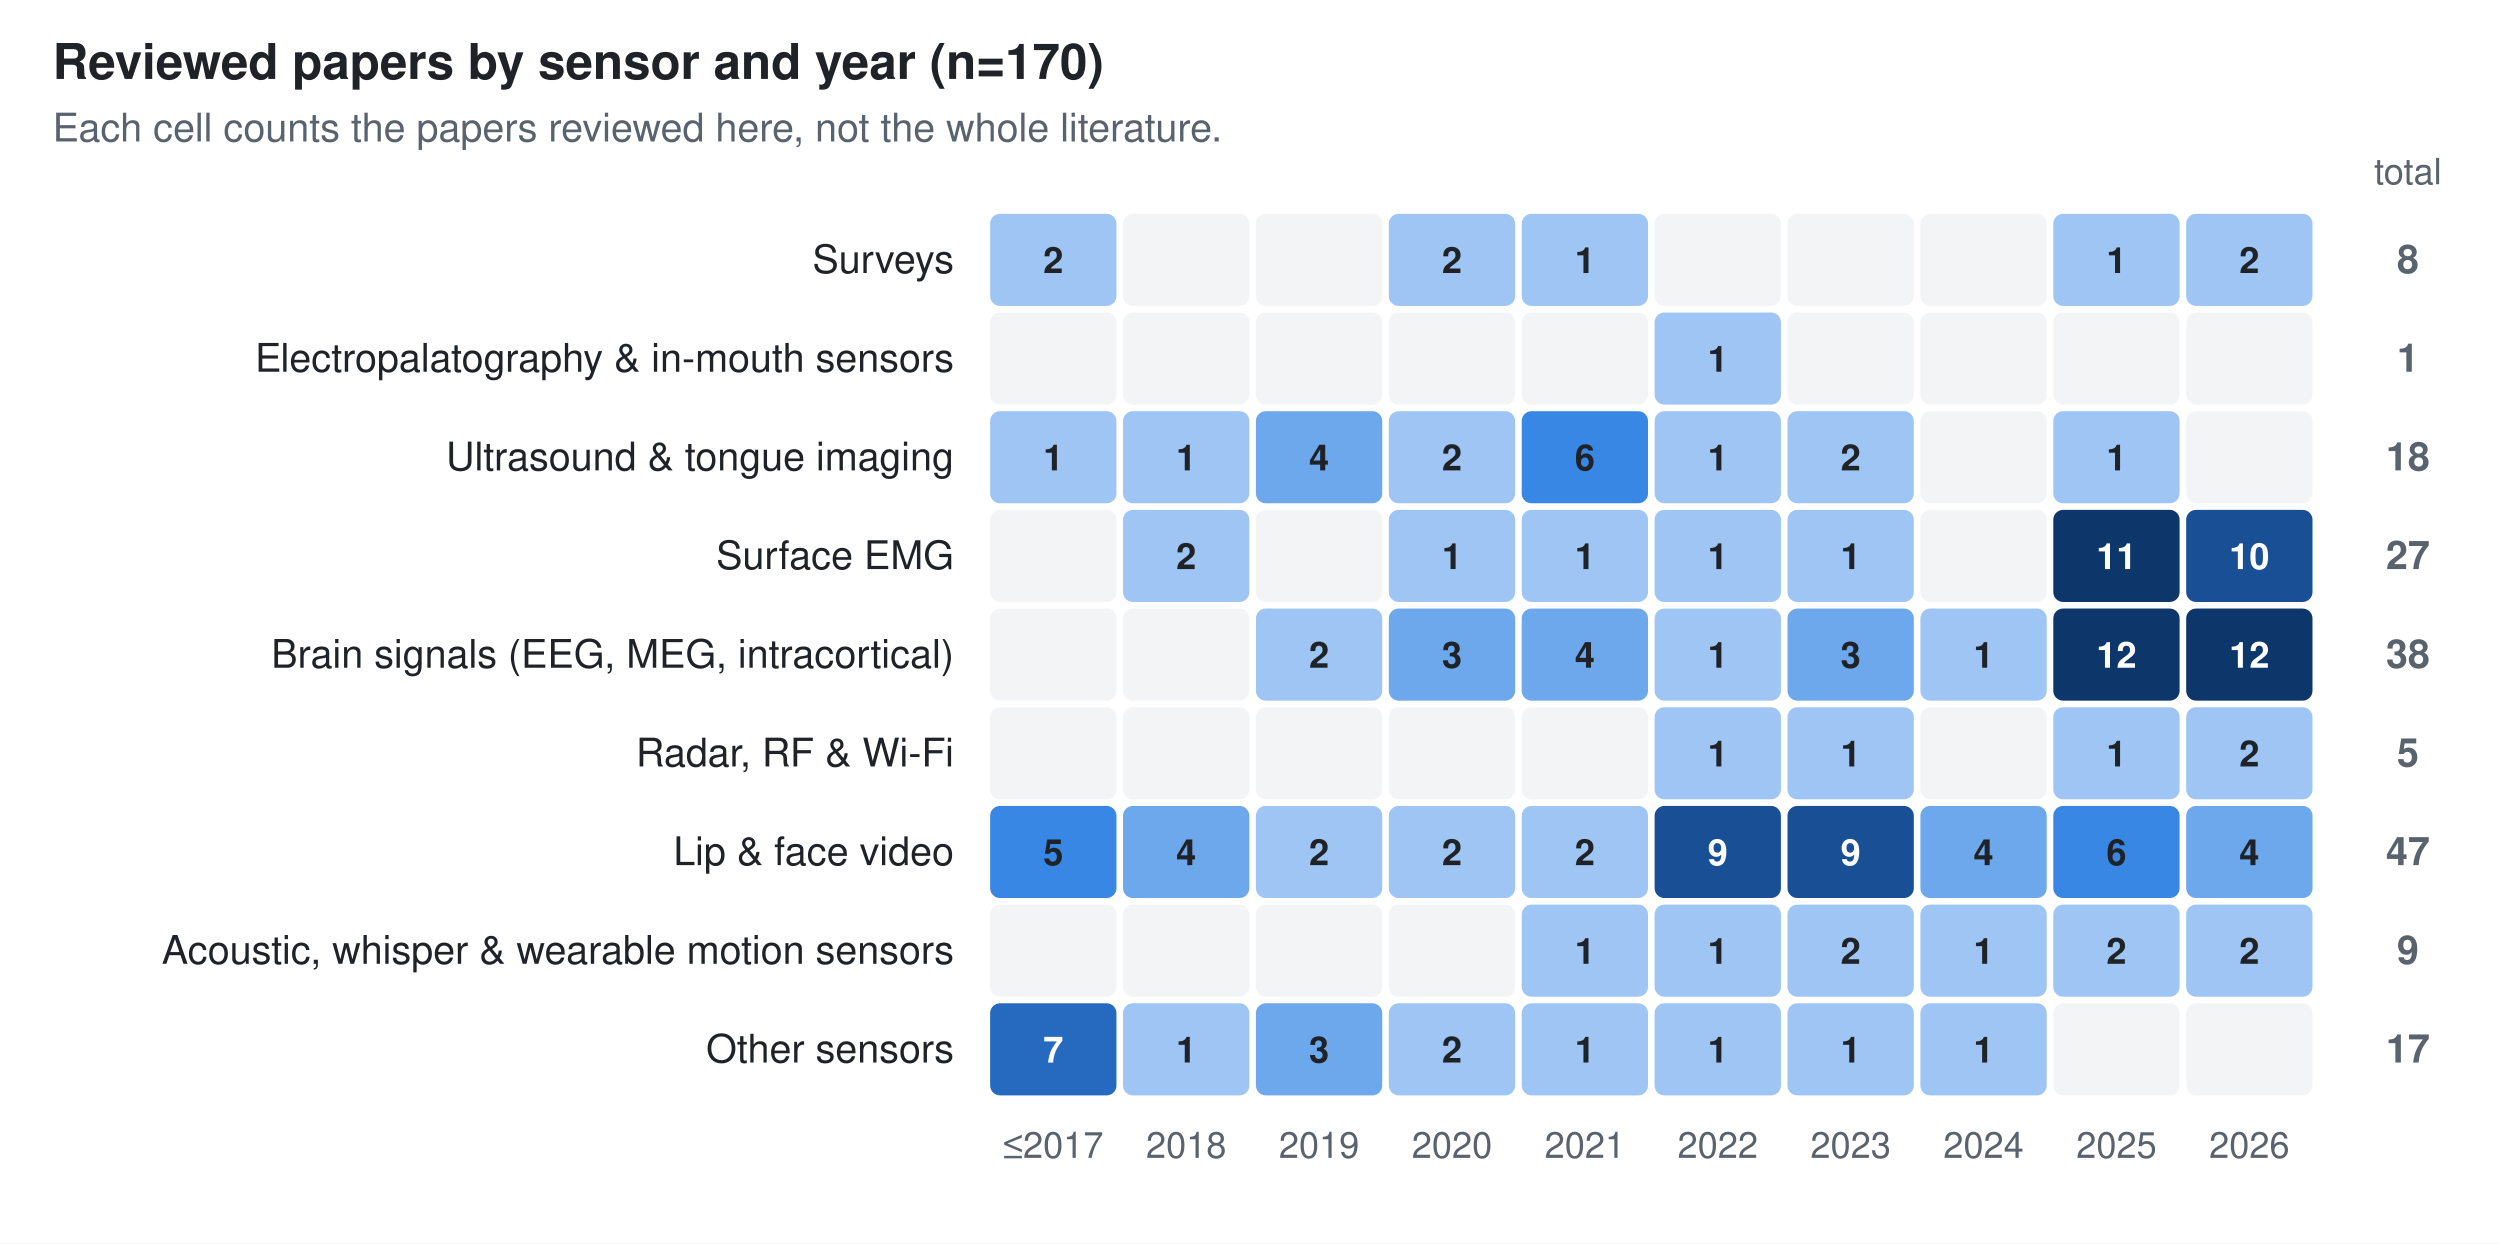
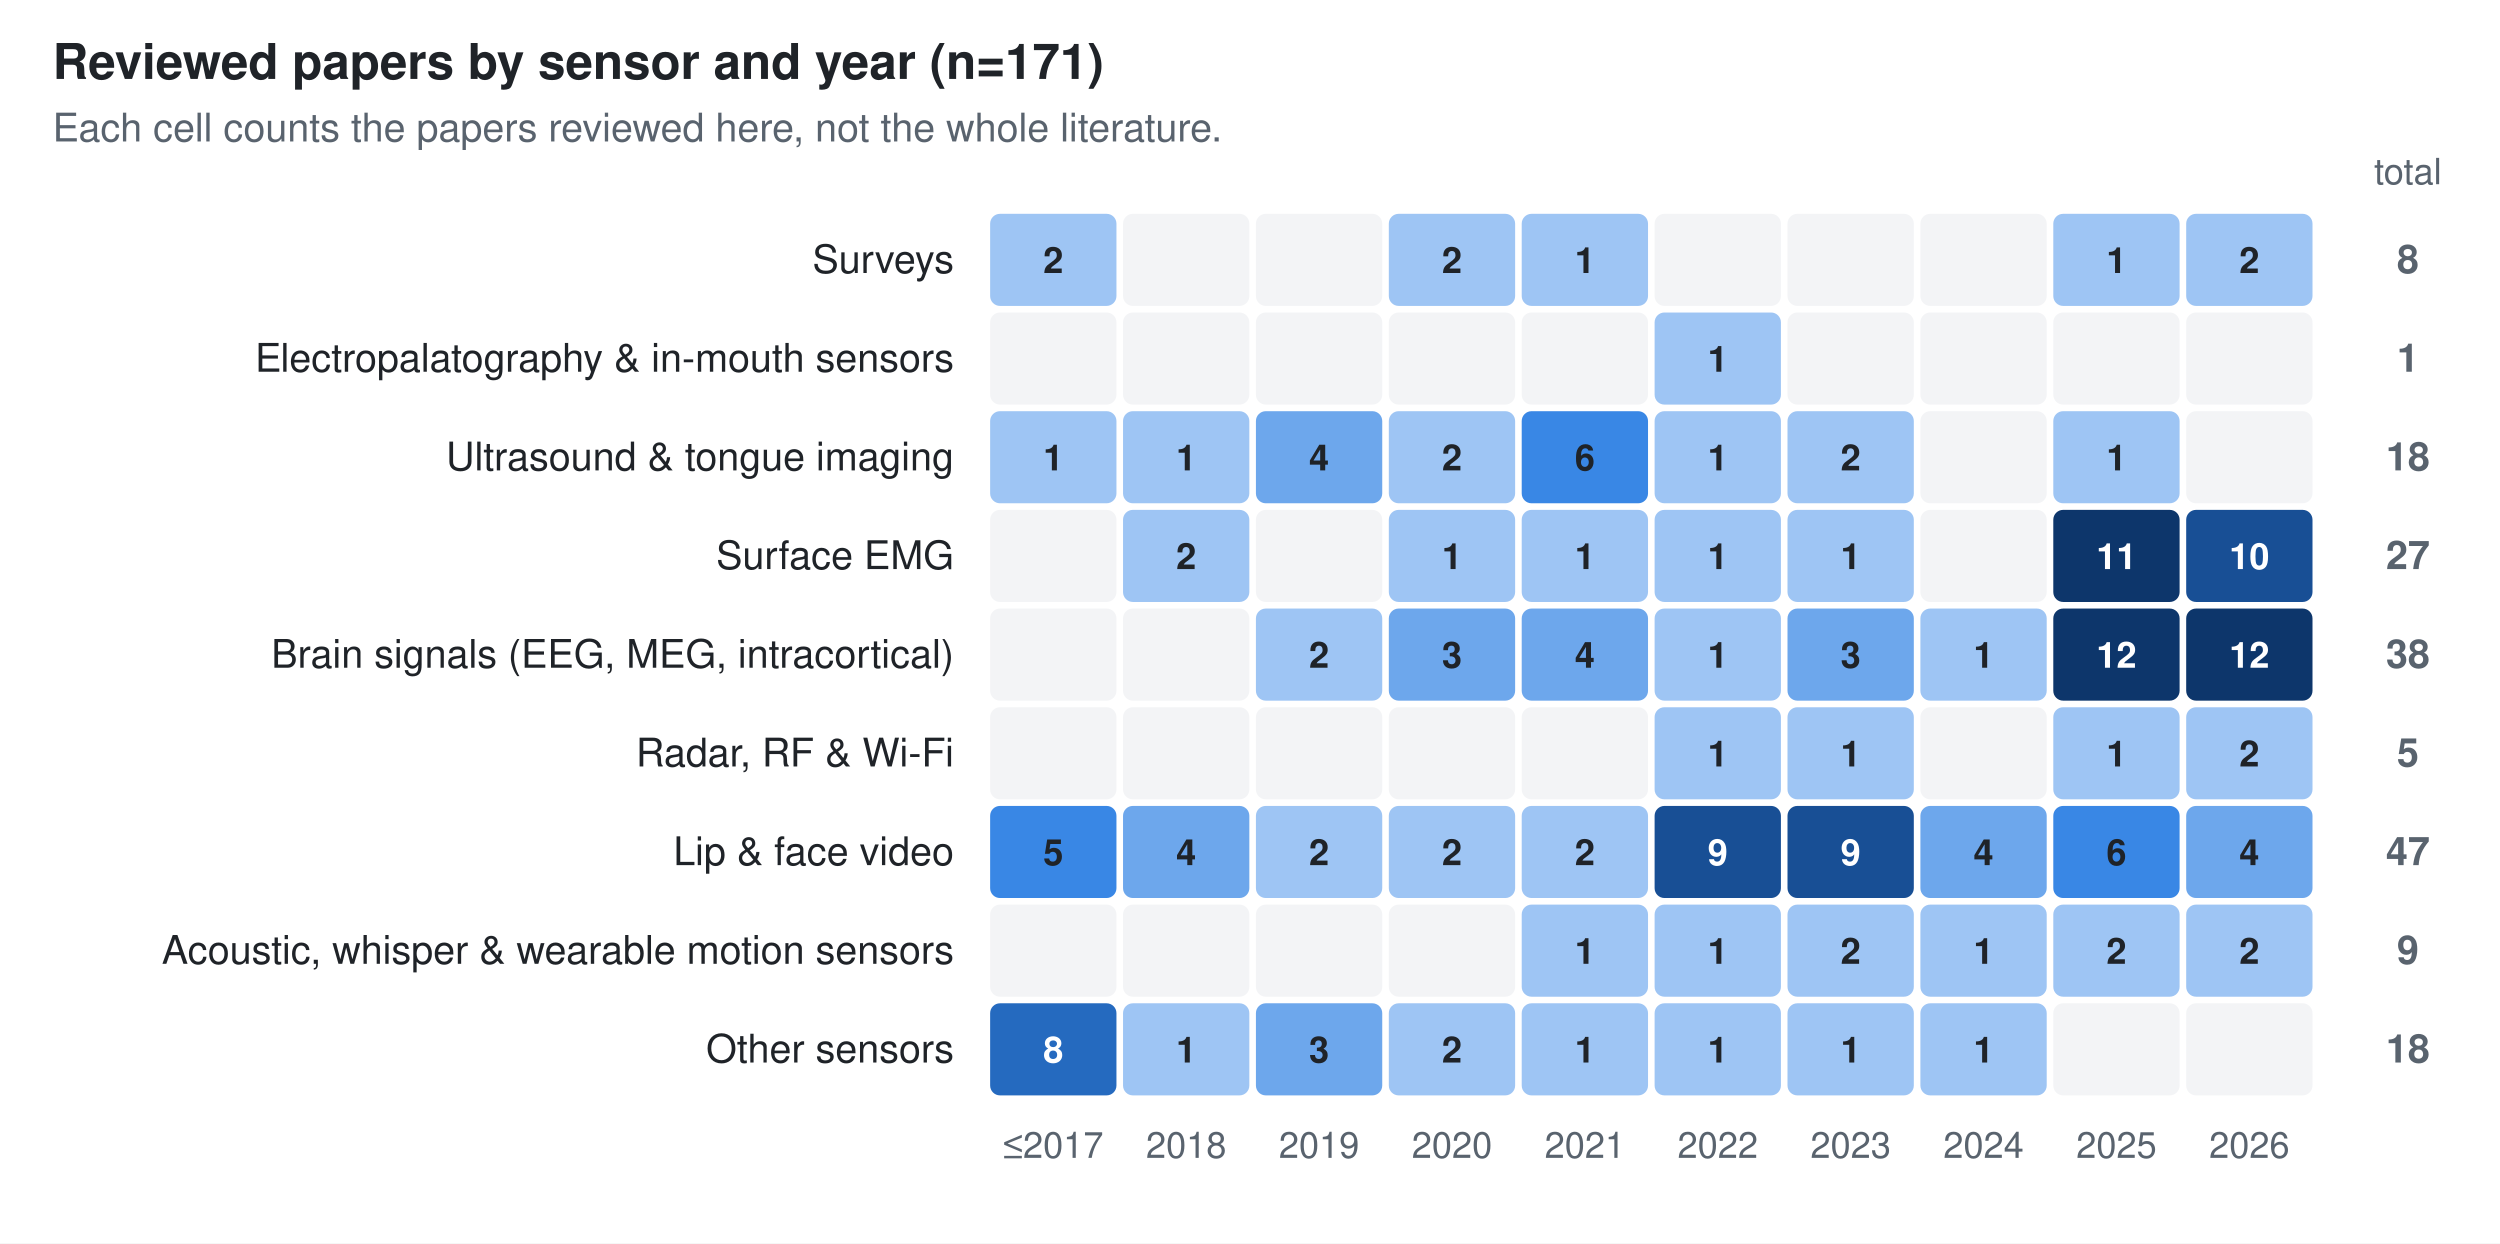
- <svg xmlns="http://www.w3.org/2000/svg" width="760" height="378" viewBox="0 0 760 378" font-family="-apple-system, BlinkMacSystemFont, 'Segoe UI', Helvetica, Arial, sans-serif" role="img" aria-label="Reviewed papers by sensor and year (n=170)">
+ <svg xmlns="http://www.w3.org/2000/svg" width="760" height="378" viewBox="0 0 760 378" font-family="-apple-system, BlinkMacSystemFont, 'Segoe UI', Helvetica, Arial, sans-serif" role="img" aria-label="Reviewed papers by sensor and year (n=171)">
  <rect width="760" height="378" fill="#ffffff" />
-   <text x="16.0" y="24.0" font-size="15" fill="#1f2328" text-anchor="start" font-weight="600">Reviewed papers by sensor and year (n=170)</text>
+   <text x="16.0" y="24.0" font-size="15" fill="#1f2328" text-anchor="start" font-weight="600">Reviewed papers by sensor and year (n=171)</text>
  <text x="16.0" y="43.0" font-size="12" fill="#59636e" text-anchor="start">Each cell counts the papers reviewed here, not the whole literature.</text>
  <text x="320.2" y="352.0" font-size="11" fill="#59636e" text-anchor="middle">≤2017</text>
  <text x="360.6" y="352.0" font-size="11" fill="#59636e" text-anchor="middle">2018</text>
  <text x="401.0" y="352.0" font-size="11" fill="#59636e" text-anchor="middle">2019</text>
  <text x="441.4" y="352.0" font-size="11" fill="#59636e" text-anchor="middle">2020</text>
  <text x="481.8" y="352.0" font-size="11" fill="#59636e" text-anchor="middle">2021</text>
  <text x="522.2" y="352.0" font-size="11" fill="#59636e" text-anchor="middle">2022</text>
  <text x="562.6" y="352.0" font-size="11" fill="#59636e" text-anchor="middle">2023</text>
  <text x="603.0" y="352.0" font-size="11" fill="#59636e" text-anchor="middle">2024</text>
  <text x="643.4" y="352.0" font-size="11" fill="#59636e" text-anchor="middle">2025</text>
  <text x="683.8" y="352.0" font-size="11" fill="#59636e" text-anchor="middle">2026</text>
  <text x="732.0" y="56.0" font-size="11" fill="#59636e" text-anchor="middle">total</text>
  <text x="290.0" y="83.0" font-size="12" fill="#1f2328" text-anchor="end">Surveys</text>
  <rect x="301.0" y="65.0" width="38.4" height="28.0" rx="3" fill="#9ec5f4" />
  <text x="320.2" y="83.0" font-size="11" fill="#1f2328" text-anchor="middle" font-weight="600">2</text>
  <rect x="341.4" y="65.0" width="38.4" height="28.0" rx="3" fill="#f3f4f6" />
  <rect x="381.8" y="65.0" width="38.4" height="28.0" rx="3" fill="#f3f4f6" />
  <rect x="422.2" y="65.0" width="38.4" height="28.0" rx="3" fill="#9ec5f4" />
  <text x="441.4" y="83.0" font-size="11" fill="#1f2328" text-anchor="middle" font-weight="600">2</text>
  <rect x="462.6" y="65.0" width="38.4" height="28.0" rx="3" fill="#9ec5f4" />
  <text x="481.8" y="83.0" font-size="11" fill="#1f2328" text-anchor="middle" font-weight="600">1</text>
  <rect x="503.0" y="65.0" width="38.4" height="28.0" rx="3" fill="#f3f4f6" />
  <rect x="543.4" y="65.0" width="38.4" height="28.0" rx="3" fill="#f3f4f6" />
  <rect x="583.8" y="65.0" width="38.4" height="28.0" rx="3" fill="#f3f4f6" />
  <rect x="624.2" y="65.0" width="38.4" height="28.0" rx="3" fill="#9ec5f4" />
  <text x="643.4" y="83.0" font-size="11" fill="#1f2328" text-anchor="middle" font-weight="600">1</text>
  <rect x="664.6" y="65.0" width="38.4" height="28.0" rx="3" fill="#9ec5f4" />
  <text x="683.8" y="83.0" font-size="11" fill="#1f2328" text-anchor="middle" font-weight="600">2</text>
  <text x="732.0" y="83.0" font-size="12" fill="#59636e" text-anchor="middle" font-weight="600">8</text>
  <text x="290.0" y="113.0" font-size="12" fill="#1f2328" text-anchor="end">Electropalatography &amp; in-mouth sensors</text>
  <rect x="301.0" y="95.0" width="38.4" height="28.0" rx="3" fill="#f3f4f6" />
  <rect x="341.4" y="95.0" width="38.4" height="28.0" rx="3" fill="#f3f4f6" />
  <rect x="381.8" y="95.0" width="38.4" height="28.0" rx="3" fill="#f3f4f6" />
  <rect x="422.2" y="95.0" width="38.4" height="28.0" rx="3" fill="#f3f4f6" />
  <rect x="462.6" y="95.0" width="38.4" height="28.0" rx="3" fill="#f3f4f6" />
  <rect x="503.0" y="95.0" width="38.4" height="28.0" rx="3" fill="#9ec5f4" />
  <text x="522.2" y="113.0" font-size="11" fill="#1f2328" text-anchor="middle" font-weight="600">1</text>
  <rect x="543.4" y="95.0" width="38.4" height="28.0" rx="3" fill="#f3f4f6" />
  <rect x="583.8" y="95.0" width="38.4" height="28.0" rx="3" fill="#f3f4f6" />
  <rect x="624.2" y="95.0" width="38.4" height="28.0" rx="3" fill="#f3f4f6" />
  <rect x="664.6" y="95.0" width="38.4" height="28.0" rx="3" fill="#f3f4f6" />
  <text x="732.0" y="113.0" font-size="12" fill="#59636e" text-anchor="middle" font-weight="600">1</text>
  <text x="290.0" y="143.0" font-size="12" fill="#1f2328" text-anchor="end">Ultrasound &amp; tongue imaging</text>
  <rect x="301.0" y="125.0" width="38.4" height="28.0" rx="3" fill="#9ec5f4" />
  <text x="320.2" y="143.0" font-size="11" fill="#1f2328" text-anchor="middle" font-weight="600">1</text>
  <rect x="341.4" y="125.0" width="38.4" height="28.0" rx="3" fill="#9ec5f4" />
  <text x="360.6" y="143.0" font-size="11" fill="#1f2328" text-anchor="middle" font-weight="600">1</text>
  <rect x="381.8" y="125.0" width="38.4" height="28.0" rx="3" fill="#6da7ec" />
  <text x="401.0" y="143.0" font-size="11" fill="#1f2328" text-anchor="middle" font-weight="600">4</text>
  <rect x="422.2" y="125.0" width="38.4" height="28.0" rx="3" fill="#9ec5f4" />
  <text x="441.4" y="143.0" font-size="11" fill="#1f2328" text-anchor="middle" font-weight="600">2</text>
  <rect x="462.6" y="125.0" width="38.4" height="28.0" rx="3" fill="#3987e5" />
  <text x="481.8" y="143.0" font-size="11" fill="#1f2328" text-anchor="middle" font-weight="600">6</text>
  <rect x="503.0" y="125.0" width="38.4" height="28.0" rx="3" fill="#9ec5f4" />
  <text x="522.2" y="143.0" font-size="11" fill="#1f2328" text-anchor="middle" font-weight="600">1</text>
  <rect x="543.4" y="125.0" width="38.4" height="28.0" rx="3" fill="#9ec5f4" />
  <text x="562.6" y="143.0" font-size="11" fill="#1f2328" text-anchor="middle" font-weight="600">2</text>
  <rect x="583.8" y="125.0" width="38.4" height="28.0" rx="3" fill="#f3f4f6" />
  <rect x="624.2" y="125.0" width="38.4" height="28.0" rx="3" fill="#9ec5f4" />
  <text x="643.4" y="143.0" font-size="11" fill="#1f2328" text-anchor="middle" font-weight="600">1</text>
  <rect x="664.6" y="125.0" width="38.4" height="28.0" rx="3" fill="#f3f4f6" />
  <text x="732.0" y="143.0" font-size="12" fill="#59636e" text-anchor="middle" font-weight="600">18</text>
  <text x="290.0" y="173.0" font-size="12" fill="#1f2328" text-anchor="end">Surface EMG</text>
  <rect x="301.0" y="155.0" width="38.4" height="28.0" rx="3" fill="#f3f4f6" />
  <rect x="341.4" y="155.0" width="38.4" height="28.0" rx="3" fill="#9ec5f4" />
  <text x="360.6" y="173.0" font-size="11" fill="#1f2328" text-anchor="middle" font-weight="600">2</text>
  <rect x="381.8" y="155.0" width="38.4" height="28.0" rx="3" fill="#f3f4f6" />
  <rect x="422.2" y="155.0" width="38.4" height="28.0" rx="3" fill="#9ec5f4" />
  <text x="441.4" y="173.0" font-size="11" fill="#1f2328" text-anchor="middle" font-weight="600">1</text>
  <rect x="462.6" y="155.0" width="38.4" height="28.0" rx="3" fill="#9ec5f4" />
  <text x="481.8" y="173.0" font-size="11" fill="#1f2328" text-anchor="middle" font-weight="600">1</text>
  <rect x="503.0" y="155.0" width="38.4" height="28.0" rx="3" fill="#9ec5f4" />
  <text x="522.2" y="173.0" font-size="11" fill="#1f2328" text-anchor="middle" font-weight="600">1</text>
  <rect x="543.4" y="155.0" width="38.4" height="28.0" rx="3" fill="#9ec5f4" />
  <text x="562.6" y="173.0" font-size="11" fill="#1f2328" text-anchor="middle" font-weight="600">1</text>
  <rect x="583.8" y="155.0" width="38.4" height="28.0" rx="3" fill="#f3f4f6" />
  <rect x="624.2" y="155.0" width="38.4" height="28.0" rx="3" fill="#0d366b" />
  <text x="643.4" y="173.0" font-size="11" fill="#ffffff" text-anchor="middle" font-weight="600">11</text>
  <rect x="664.6" y="155.0" width="38.4" height="28.0" rx="3" fill="#184f95" />
  <text x="683.8" y="173.0" font-size="11" fill="#ffffff" text-anchor="middle" font-weight="600">10</text>
  <text x="732.0" y="173.0" font-size="12" fill="#59636e" text-anchor="middle" font-weight="600">27</text>
  <text x="290.0" y="203.0" font-size="12" fill="#1f2328" text-anchor="end">Brain signals (EEG, MEG, intracortical)</text>
  <rect x="301.0" y="185.0" width="38.4" height="28.0" rx="3" fill="#f3f4f6" />
  <rect x="341.4" y="185.0" width="38.4" height="28.0" rx="3" fill="#f3f4f6" />
  <rect x="381.8" y="185.0" width="38.4" height="28.0" rx="3" fill="#9ec5f4" />
  <text x="401.0" y="203.0" font-size="11" fill="#1f2328" text-anchor="middle" font-weight="600">2</text>
  <rect x="422.2" y="185.0" width="38.4" height="28.0" rx="3" fill="#6da7ec" />
  <text x="441.4" y="203.0" font-size="11" fill="#1f2328" text-anchor="middle" font-weight="600">3</text>
  <rect x="462.6" y="185.0" width="38.4" height="28.0" rx="3" fill="#6da7ec" />
  <text x="481.8" y="203.0" font-size="11" fill="#1f2328" text-anchor="middle" font-weight="600">4</text>
  <rect x="503.0" y="185.0" width="38.4" height="28.0" rx="3" fill="#9ec5f4" />
  <text x="522.2" y="203.0" font-size="11" fill="#1f2328" text-anchor="middle" font-weight="600">1</text>
  <rect x="543.4" y="185.0" width="38.4" height="28.0" rx="3" fill="#6da7ec" />
  <text x="562.6" y="203.0" font-size="11" fill="#1f2328" text-anchor="middle" font-weight="600">3</text>
  <rect x="583.8" y="185.0" width="38.4" height="28.0" rx="3" fill="#9ec5f4" />
  <text x="603.0" y="203.0" font-size="11" fill="#1f2328" text-anchor="middle" font-weight="600">1</text>
  <rect x="624.2" y="185.0" width="38.4" height="28.0" rx="3" fill="#0d366b" />
  <text x="643.4" y="203.0" font-size="11" fill="#ffffff" text-anchor="middle" font-weight="600">12</text>
  <rect x="664.6" y="185.0" width="38.4" height="28.0" rx="3" fill="#0d366b" />
  <text x="683.8" y="203.0" font-size="11" fill="#ffffff" text-anchor="middle" font-weight="600">12</text>
  <text x="732.0" y="203.0" font-size="12" fill="#59636e" text-anchor="middle" font-weight="600">38</text>
  <text x="290.0" y="233.0" font-size="12" fill="#1f2328" text-anchor="end">Radar, RF &amp; Wi-Fi</text>
  <rect x="301.0" y="215.0" width="38.4" height="28.0" rx="3" fill="#f3f4f6" />
  <rect x="341.4" y="215.0" width="38.4" height="28.0" rx="3" fill="#f3f4f6" />
  <rect x="381.8" y="215.0" width="38.4" height="28.0" rx="3" fill="#f3f4f6" />
  <rect x="422.2" y="215.0" width="38.4" height="28.0" rx="3" fill="#f3f4f6" />
  <rect x="462.6" y="215.0" width="38.4" height="28.0" rx="3" fill="#f3f4f6" />
  <rect x="503.0" y="215.0" width="38.4" height="28.0" rx="3" fill="#9ec5f4" />
  <text x="522.2" y="233.0" font-size="11" fill="#1f2328" text-anchor="middle" font-weight="600">1</text>
  <rect x="543.4" y="215.0" width="38.4" height="28.0" rx="3" fill="#9ec5f4" />
  <text x="562.6" y="233.0" font-size="11" fill="#1f2328" text-anchor="middle" font-weight="600">1</text>
  <rect x="583.8" y="215.0" width="38.4" height="28.0" rx="3" fill="#f3f4f6" />
  <rect x="624.2" y="215.0" width="38.4" height="28.0" rx="3" fill="#9ec5f4" />
  <text x="643.4" y="233.0" font-size="11" fill="#1f2328" text-anchor="middle" font-weight="600">1</text>
  <rect x="664.6" y="215.0" width="38.4" height="28.0" rx="3" fill="#9ec5f4" />
  <text x="683.8" y="233.0" font-size="11" fill="#1f2328" text-anchor="middle" font-weight="600">2</text>
  <text x="732.0" y="233.0" font-size="12" fill="#59636e" text-anchor="middle" font-weight="600">5</text>
  <text x="290.0" y="263.0" font-size="12" fill="#1f2328" text-anchor="end">Lip &amp; face video</text>
  <rect x="301.0" y="245.0" width="38.4" height="28.0" rx="3" fill="#3987e5" />
  <text x="320.2" y="263.0" font-size="11" fill="#1f2328" text-anchor="middle" font-weight="600">5</text>
  <rect x="341.4" y="245.0" width="38.4" height="28.0" rx="3" fill="#6da7ec" />
  <text x="360.6" y="263.0" font-size="11" fill="#1f2328" text-anchor="middle" font-weight="600">4</text>
  <rect x="381.8" y="245.0" width="38.4" height="28.0" rx="3" fill="#9ec5f4" />
  <text x="401.0" y="263.0" font-size="11" fill="#1f2328" text-anchor="middle" font-weight="600">2</text>
  <rect x="422.2" y="245.0" width="38.4" height="28.0" rx="3" fill="#9ec5f4" />
  <text x="441.4" y="263.0" font-size="11" fill="#1f2328" text-anchor="middle" font-weight="600">2</text>
  <rect x="462.6" y="245.0" width="38.4" height="28.0" rx="3" fill="#9ec5f4" />
  <text x="481.8" y="263.0" font-size="11" fill="#1f2328" text-anchor="middle" font-weight="600">2</text>
  <rect x="503.0" y="245.0" width="38.4" height="28.0" rx="3" fill="#184f95" />
  <text x="522.2" y="263.0" font-size="11" fill="#ffffff" text-anchor="middle" font-weight="600">9</text>
  <rect x="543.4" y="245.0" width="38.4" height="28.0" rx="3" fill="#184f95" />
  <text x="562.6" y="263.0" font-size="11" fill="#ffffff" text-anchor="middle" font-weight="600">9</text>
  <rect x="583.8" y="245.0" width="38.4" height="28.0" rx="3" fill="#6da7ec" />
  <text x="603.0" y="263.0" font-size="11" fill="#1f2328" text-anchor="middle" font-weight="600">4</text>
  <rect x="624.2" y="245.0" width="38.4" height="28.0" rx="3" fill="#3987e5" />
  <text x="643.4" y="263.0" font-size="11" fill="#1f2328" text-anchor="middle" font-weight="600">6</text>
  <rect x="664.6" y="245.0" width="38.4" height="28.0" rx="3" fill="#6da7ec" />
  <text x="683.8" y="263.0" font-size="11" fill="#1f2328" text-anchor="middle" font-weight="600">4</text>
  <text x="732.0" y="263.0" font-size="12" fill="#59636e" text-anchor="middle" font-weight="600">47</text>
  <text x="290.0" y="293.0" font-size="12" fill="#1f2328" text-anchor="end">Acoustic, whisper &amp; wearable motion sensors</text>
  <rect x="301.0" y="275.0" width="38.4" height="28.0" rx="3" fill="#f3f4f6" />
  <rect x="341.4" y="275.0" width="38.4" height="28.0" rx="3" fill="#f3f4f6" />
  <rect x="381.8" y="275.0" width="38.4" height="28.0" rx="3" fill="#f3f4f6" />
  <rect x="422.2" y="275.0" width="38.4" height="28.0" rx="3" fill="#f3f4f6" />
  <rect x="462.6" y="275.0" width="38.4" height="28.0" rx="3" fill="#9ec5f4" />
  <text x="481.8" y="293.0" font-size="11" fill="#1f2328" text-anchor="middle" font-weight="600">1</text>
  <rect x="503.0" y="275.0" width="38.4" height="28.0" rx="3" fill="#9ec5f4" />
  <text x="522.2" y="293.0" font-size="11" fill="#1f2328" text-anchor="middle" font-weight="600">1</text>
  <rect x="543.4" y="275.0" width="38.4" height="28.0" rx="3" fill="#9ec5f4" />
  <text x="562.6" y="293.0" font-size="11" fill="#1f2328" text-anchor="middle" font-weight="600">2</text>
  <rect x="583.8" y="275.0" width="38.4" height="28.0" rx="3" fill="#9ec5f4" />
  <text x="603.0" y="293.0" font-size="11" fill="#1f2328" text-anchor="middle" font-weight="600">1</text>
  <rect x="624.2" y="275.0" width="38.4" height="28.0" rx="3" fill="#9ec5f4" />
  <text x="643.4" y="293.0" font-size="11" fill="#1f2328" text-anchor="middle" font-weight="600">2</text>
  <rect x="664.6" y="275.0" width="38.4" height="28.0" rx="3" fill="#9ec5f4" />
  <text x="683.8" y="293.0" font-size="11" fill="#1f2328" text-anchor="middle" font-weight="600">2</text>
  <text x="732.0" y="293.0" font-size="12" fill="#59636e" text-anchor="middle" font-weight="600">9</text>
  <text x="290.0" y="323.0" font-size="12" fill="#1f2328" text-anchor="end">Other sensors</text>
  <rect x="301.0" y="305.0" width="38.4" height="28.0" rx="3" fill="#256abf" />
-   <text x="320.2" y="323.0" font-size="11" fill="#ffffff" text-anchor="middle" font-weight="600">7</text>
+   <text x="320.2" y="323.0" font-size="11" fill="#ffffff" text-anchor="middle" font-weight="600">8</text>
  <rect x="341.4" y="305.0" width="38.4" height="28.0" rx="3" fill="#9ec5f4" />
  <text x="360.6" y="323.0" font-size="11" fill="#1f2328" text-anchor="middle" font-weight="600">1</text>
  <rect x="381.8" y="305.0" width="38.4" height="28.0" rx="3" fill="#6da7ec" />
  <text x="401.0" y="323.0" font-size="11" fill="#1f2328" text-anchor="middle" font-weight="600">3</text>
  <rect x="422.2" y="305.0" width="38.4" height="28.0" rx="3" fill="#9ec5f4" />
  <text x="441.4" y="323.0" font-size="11" fill="#1f2328" text-anchor="middle" font-weight="600">2</text>
  <rect x="462.6" y="305.0" width="38.4" height="28.0" rx="3" fill="#9ec5f4" />
  <text x="481.8" y="323.0" font-size="11" fill="#1f2328" text-anchor="middle" font-weight="600">1</text>
  <rect x="503.0" y="305.0" width="38.4" height="28.0" rx="3" fill="#9ec5f4" />
  <text x="522.2" y="323.0" font-size="11" fill="#1f2328" text-anchor="middle" font-weight="600">1</text>
  <rect x="543.4" y="305.0" width="38.4" height="28.0" rx="3" fill="#9ec5f4" />
  <text x="562.6" y="323.0" font-size="11" fill="#1f2328" text-anchor="middle" font-weight="600">1</text>
  <rect x="583.8" y="305.0" width="38.4" height="28.0" rx="3" fill="#9ec5f4" />
  <text x="603.0" y="323.0" font-size="11" fill="#1f2328" text-anchor="middle" font-weight="600">1</text>
  <rect x="624.2" y="305.0" width="38.4" height="28.0" rx="3" fill="#f3f4f6" />
  <rect x="664.6" y="305.0" width="38.4" height="28.0" rx="3" fill="#f3f4f6" />
-   <text x="732.0" y="323.0" font-size="12" fill="#59636e" text-anchor="middle" font-weight="600">17</text>
+   <text x="732.0" y="323.0" font-size="12" fill="#59636e" text-anchor="middle" font-weight="600">18</text>
</svg>
